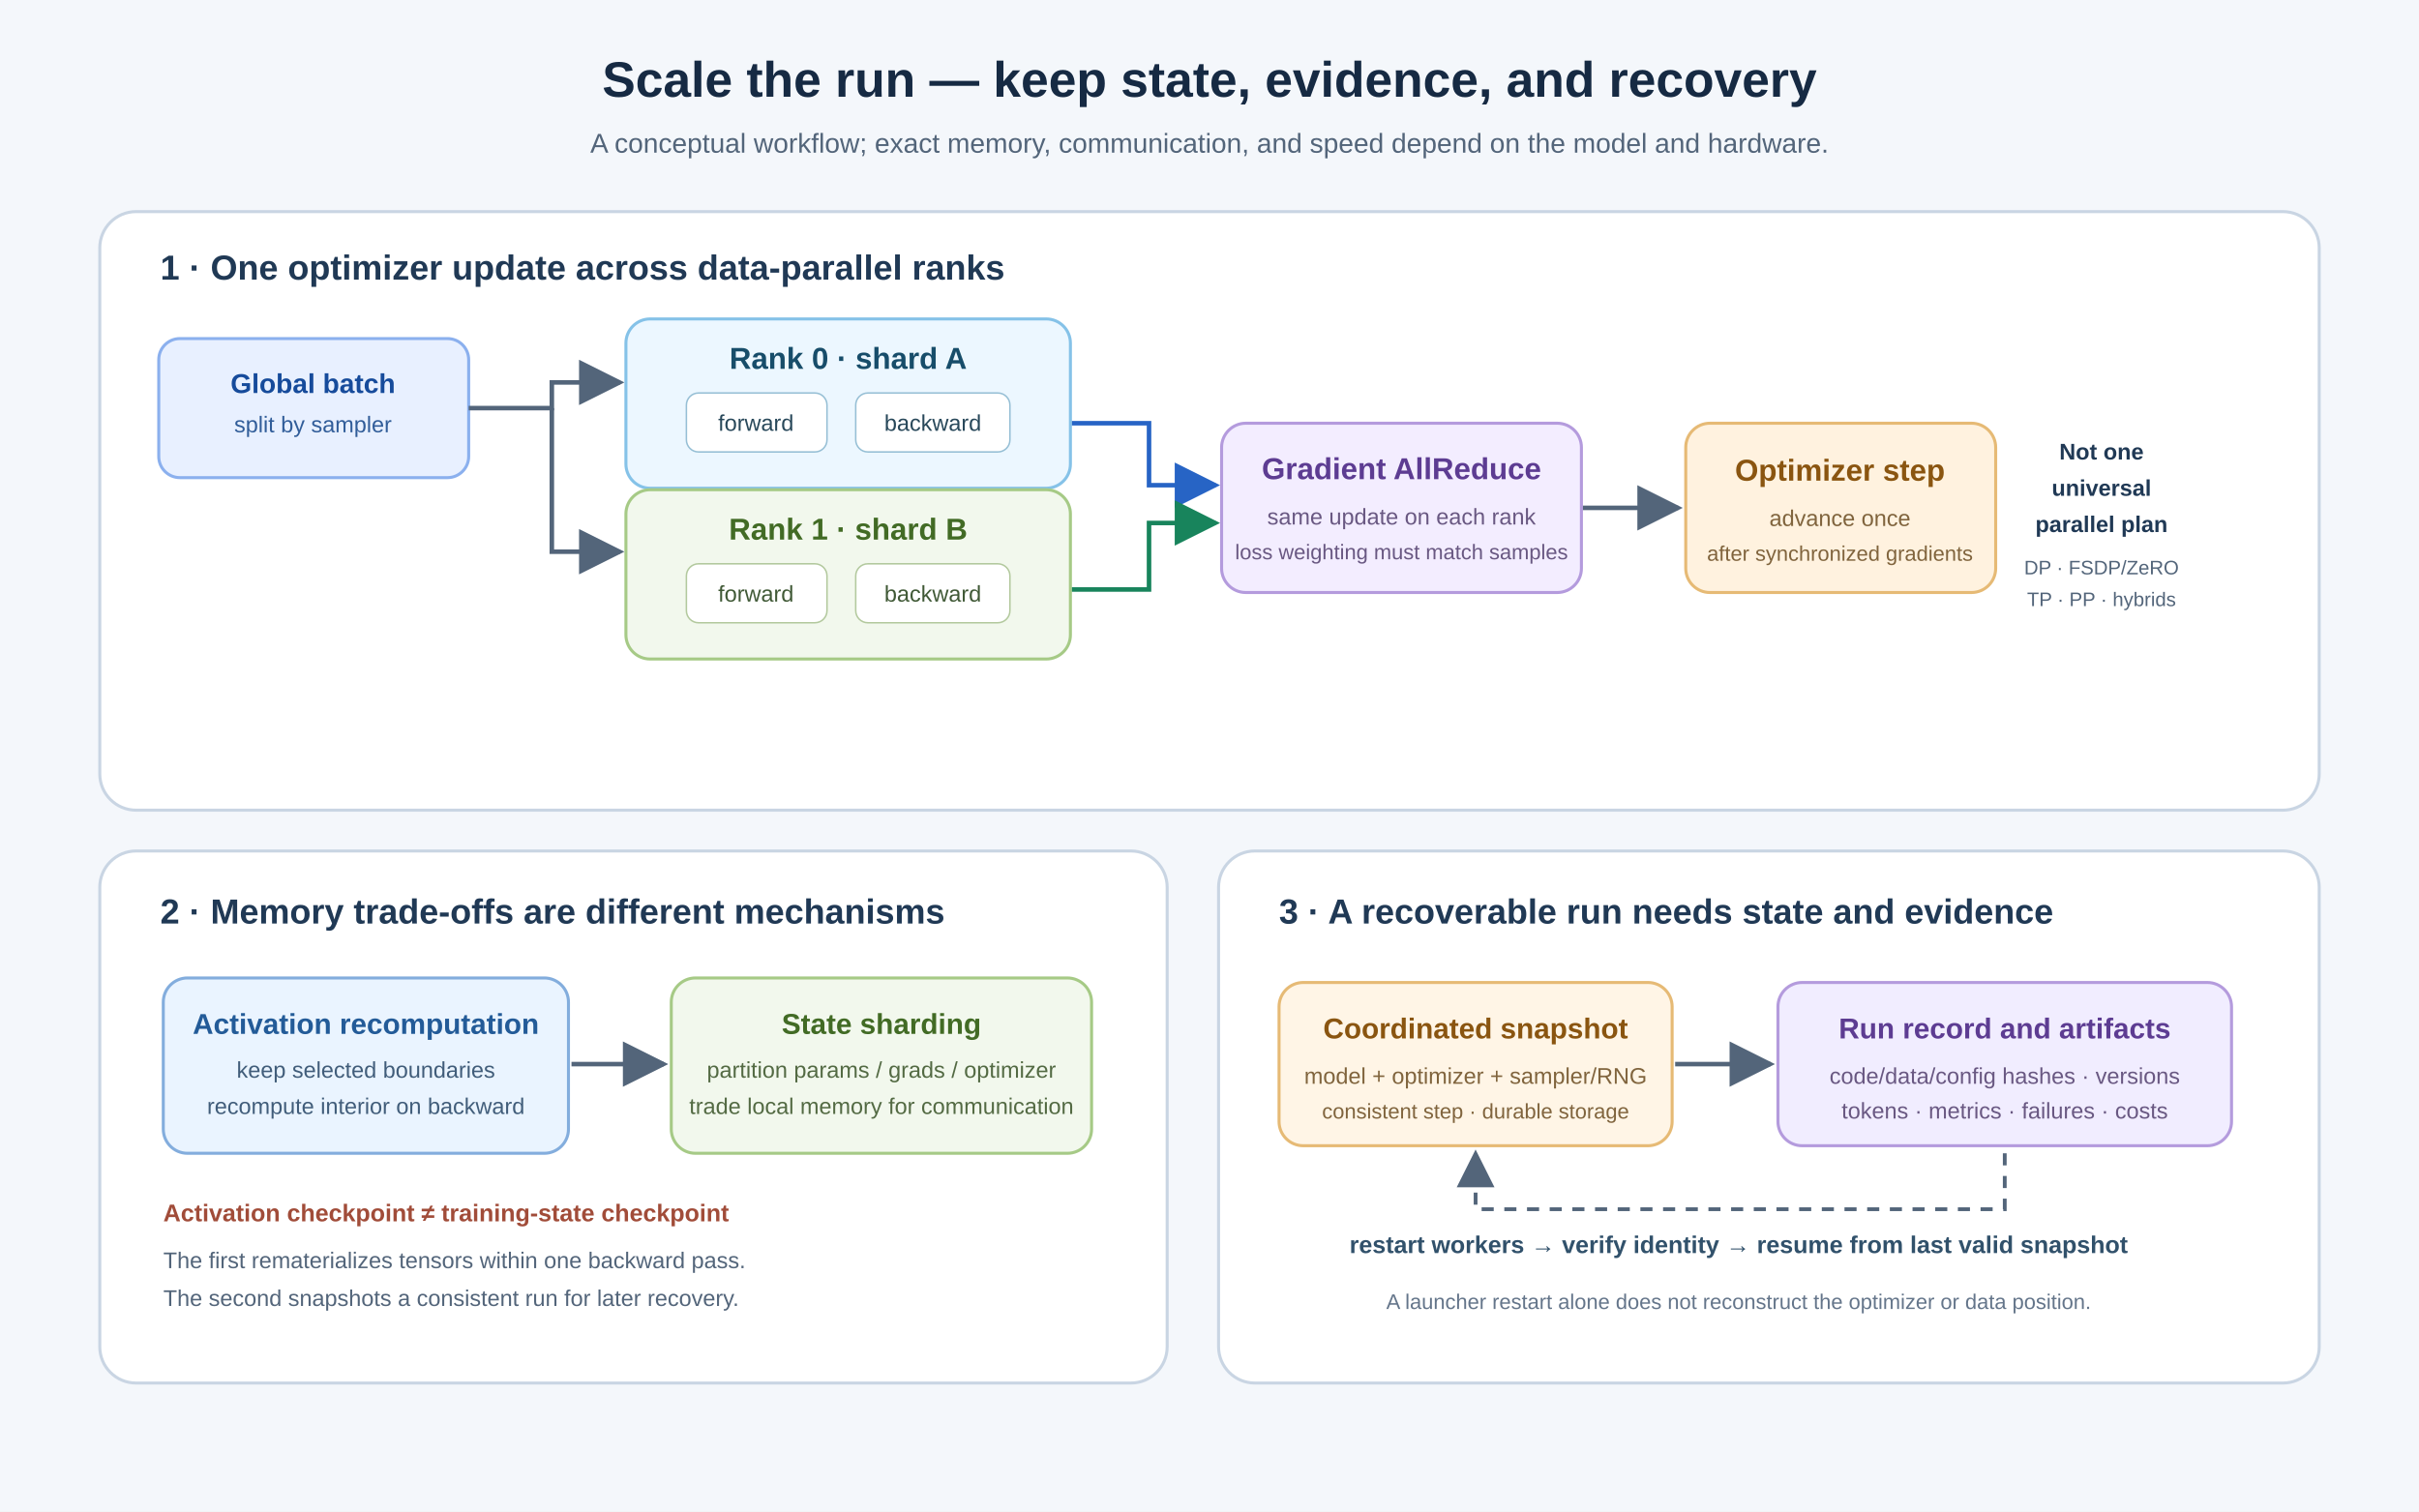
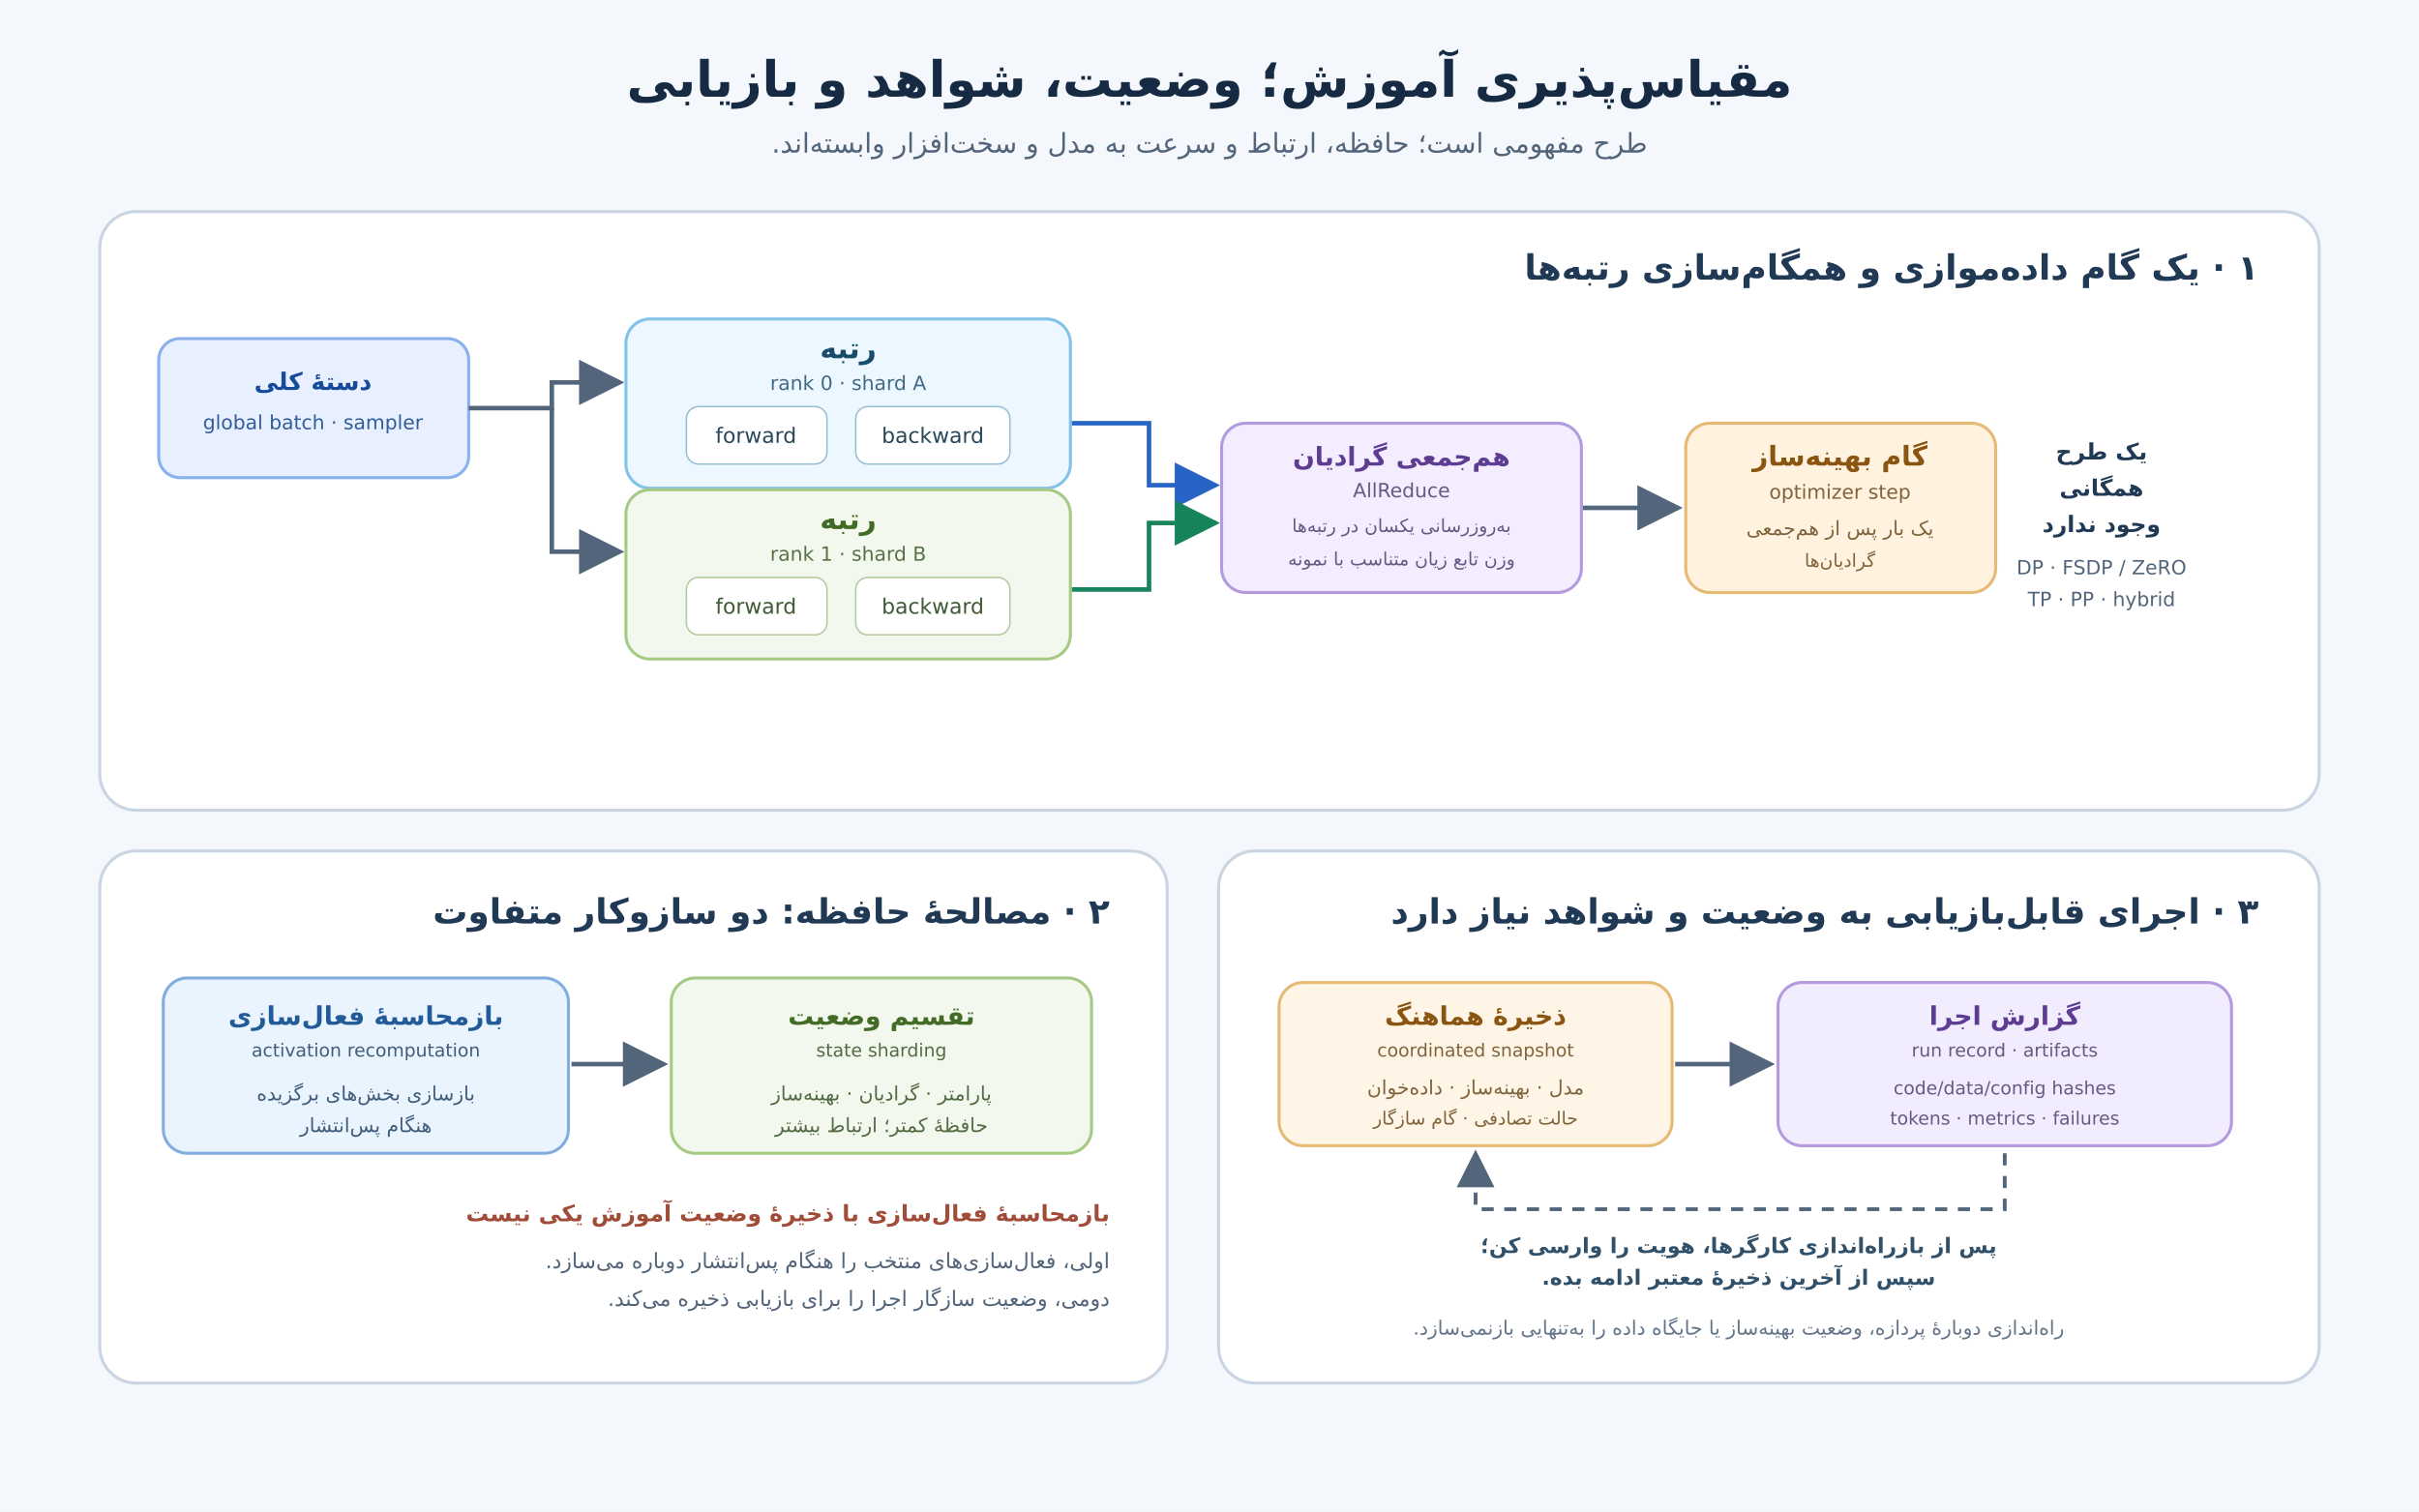
<svg xmlns="http://www.w3.org/2000/svg" width="1600" height="1000" viewBox="0 0 1600 1000" role="img" aria-labelledby="title desc">
  <defs>
    <marker id="arrow" markerWidth="12" markerHeight="12" refX="10" refY="6" orient="auto">
      <path d="M1 1 L11 6 L1 11 Z" fill="#53657a" />
    </marker>
    <marker id="arrow-blue" markerWidth="12" markerHeight="12" refX="10" refY="6" orient="auto">
      <path d="M1 1 L11 6 L1 11 Z" fill="#2764c5" />
    </marker>
    <marker id="arrow-green" markerWidth="12" markerHeight="12" refX="10" refY="6" orient="auto">
      <path d="M1 1 L11 6 L1 11 Z" fill="#18845c" />
    </marker>
+     <style>
+       text { font-family: "Vazirmatn", "DejaVu Sans", sans-serif; }
+       .rtl { direction: ltr; unicode-bidi: plaintext; }
+     </style>
  </defs>
  <rect width="1600" height="1000" fill="#f4f7fb" />
-   <text x="800" y="64" text-anchor="middle" font-family="Arial, sans-serif" font-size="33" font-weight="700" fill="#162a43">Scale the run — keep state, evidence, and recovery</text>
-   <text x="800" y="101" text-anchor="middle" font-family="Arial, sans-serif" font-size="18" fill="#53657a">A conceptual workflow; exact memory, communication, and speed depend on the model and hardware.</text>
+   <text class="rtl" x="800" y="64" text-anchor="middle" font-size="33" font-weight="700" fill="#162a43">مقیاس‌پذیری آموزش؛ وضعیت، شواهد و بازیابی</text>
+   <text class="rtl" x="800" y="101" text-anchor="middle" font-size="18" fill="#53657a">طرح مفهومی است؛ حافظه، ارتباط و سرعت به مدل و سخت‌افزار وابسته‌اند.</text>
  <rect x="66" y="140" width="1468" height="396" rx="24" fill="#ffffff" stroke="#c9d5e3" stroke-width="2" />
-   <text x="106" y="185" font-family="Arial, sans-serif" font-size="23" font-weight="700" fill="#203955">1 · One optimizer update across data-parallel ranks</text>
+   <text class="rtl" x="1494" y="185" text-anchor="end" font-size="23" font-weight="700" fill="#203955">۱ · یک گام داده‌موازی و همگام‌سازی رتبه‌ها</text>
  <rect x="105" y="224" width="205" height="92" rx="14" fill="#e8f0ff" stroke="#8bb0ee" stroke-width="2" />
-   <text x="207" y="260" text-anchor="middle" font-family="Arial, sans-serif" font-size="18" font-weight="700" fill="#164b9b">Global batch</text>
-   <text x="207" y="286" text-anchor="middle" font-family="Arial, sans-serif" font-size="15" fill="#315d99">split by sampler</text>
+   <text class="rtl" x="207" y="258" text-anchor="middle" font-size="16" font-weight="700" fill="#164b9b">دستهٔ کلی</text>
+   <text class="rtl" x="207" y="284" text-anchor="middle" font-size="13" fill="#315d99">global batch · sampler</text>
  <path d="M310 270 H365 V253 H410" fill="none" stroke="#53657a" stroke-width="3" marker-end="url(#arrow)" />
  <path d="M365 270 V365 H410" fill="none" stroke="#53657a" stroke-width="3" marker-end="url(#arrow)" />
  <rect x="414" y="211" width="294" height="112" rx="16" fill="#ecf7ff" stroke="#85c2e8" stroke-width="2" />
-   <text x="561" y="244" text-anchor="middle" font-family="Arial, sans-serif" font-size="20" font-weight="700" fill="#174d6a">Rank 0 · shard A</text>
-   <rect x="454" y="260" width="93" height="39" rx="8" fill="#ffffff" stroke="#96bfd5" />
-   <text x="500" y="285" text-anchor="middle" font-family="Arial, sans-serif" font-size="15" fill="#28485a">forward</text>
-   <rect x="566" y="260" width="102" height="39" rx="8" fill="#ffffff" stroke="#96bfd5" />
-   <text x="617" y="285" text-anchor="middle" font-family="Arial, sans-serif" font-size="15" fill="#28485a">backward</text>
+   <text class="rtl" x="561" y="237" text-anchor="middle" font-size="19" font-weight="700" fill="#174d6a">رتبه</text>
+   <text class="rtl" x="561" y="258" text-anchor="middle" font-size="13" fill="#426b82">rank 0 · shard A</text>
+   <rect x="454" y="269" width="93" height="38" rx="8" fill="#ffffff" stroke="#96bfd5" />
+   <text class="rtl" x="500" y="293" text-anchor="middle" font-size="14" fill="#28485a">forward</text>
+   <rect x="566" y="269" width="102" height="38" rx="8" fill="#ffffff" stroke="#96bfd5" />
+   <text class="rtl" x="617" y="293" text-anchor="middle" font-size="14" fill="#28485a">backward</text>
  <rect x="414" y="324" width="294" height="112" rx="16" fill="#f2f8ed" stroke="#a6ca86" stroke-width="2" />
-   <text x="561" y="357" text-anchor="middle" font-family="Arial, sans-serif" font-size="20" font-weight="700" fill="#426b25">Rank 1 · shard B</text>
-   <rect x="454" y="373" width="93" height="39" rx="8" fill="#ffffff" stroke="#b3c99e" />
-   <text x="500" y="398" text-anchor="middle" font-family="Arial, sans-serif" font-size="15" fill="#405936">forward</text>
-   <rect x="566" y="373" width="102" height="39" rx="8" fill="#ffffff" stroke="#b3c99e" />
-   <text x="617" y="398" text-anchor="middle" font-family="Arial, sans-serif" font-size="15" fill="#405936">backward</text>
+   <text class="rtl" x="561" y="350" text-anchor="middle" font-size="19" font-weight="700" fill="#426b25">رتبه</text>
+   <text class="rtl" x="561" y="371" text-anchor="middle" font-size="13" fill="#587246">rank 1 · shard B</text>
+   <rect x="454" y="382" width="93" height="38" rx="8" fill="#ffffff" stroke="#b3c99e" />
+   <text class="rtl" x="500" y="406" text-anchor="middle" font-size="14" fill="#405936">forward</text>
+   <rect x="566" y="382" width="102" height="38" rx="8" fill="#ffffff" stroke="#b3c99e" />
+   <text class="rtl" x="617" y="406" text-anchor="middle" font-size="14" fill="#405936">backward</text>
  <path d="M709 280 H760 V321 H804" fill="none" stroke="#2764c5" stroke-width="3" marker-end="url(#arrow-blue)" />
  <path d="M709 390 H760 V346 H804" fill="none" stroke="#18845c" stroke-width="3" marker-end="url(#arrow-green)" />
  <rect x="808" y="280" width="238" height="112" rx="16" fill="#f3edff" stroke="#b49bdd" stroke-width="2" />
-   <text x="927" y="317" text-anchor="middle" font-family="Arial, sans-serif" font-size="20" font-weight="700" fill="#5d3c92">Gradient AllReduce</text>
-   <text x="927" y="347" text-anchor="middle" font-family="Arial, sans-serif" font-size="15" fill="#695882">same update on each rank</text>
-   <text x="927" y="370" text-anchor="middle" font-family="Arial, sans-serif" font-size="14" fill="#695882">loss weighting must match samples</text>
+   <text class="rtl" x="927" y="308" text-anchor="middle" font-size="17" font-weight="700" fill="#5d3c92">هم‌جمعی گرادیان</text>
+   <text class="rtl" x="927" y="329" text-anchor="middle" font-size="13" fill="#695882">AllReduce</text>
+   <text class="rtl" x="927" y="352" text-anchor="middle" font-size="12" fill="#695882">به‌روزرسانی یکسان در رتبه‌ها</text>
+   <text class="rtl" x="927" y="374" text-anchor="middle" font-size="12" fill="#695882">وزن تابع زیان متناسب با نمونه</text>
  <path d="M1047 336 H1110" fill="none" stroke="#53657a" stroke-width="3" marker-end="url(#arrow)" />
  <rect x="1115" y="280" width="205" height="112" rx="16" fill="#fff2df" stroke="#e6ba75" stroke-width="2" />
-   <text x="1217" y="318" text-anchor="middle" font-family="Arial, sans-serif" font-size="20" font-weight="700" fill="#8a5510">Optimizer step</text>
-   <text x="1217" y="348" text-anchor="middle" font-family="Arial, sans-serif" font-size="15" fill="#80643d">advance once</text>
-   <text x="1217" y="371" text-anchor="middle" font-family="Arial, sans-serif" font-size="14" fill="#80643d">after synchronized gradients</text>
-   <text x="1390" y="304" text-anchor="middle" font-family="Arial, sans-serif" font-size="15" font-weight="700" fill="#203955">Not one</text>
-   <text x="1390" y="328" text-anchor="middle" font-family="Arial, sans-serif" font-size="15" font-weight="700" fill="#203955">universal</text>
-   <text x="1390" y="352" text-anchor="middle" font-family="Arial, sans-serif" font-size="15" font-weight="700" fill="#203955">parallel plan</text>
-   <text x="1390" y="380" text-anchor="middle" font-family="Arial, sans-serif" font-size="13" fill="#53657a">DP · FSDP/ZeRO</text>
-   <text x="1390" y="401" text-anchor="middle" font-family="Arial, sans-serif" font-size="13" fill="#53657a">TP · PP · hybrids</text>
+   <text class="rtl" x="1217" y="308" text-anchor="middle" font-size="18" font-weight="700" fill="#8a5510">گام بهینه‌ساز</text>
+   <text class="rtl" x="1217" y="330" text-anchor="middle" font-size="13" fill="#80643d">optimizer step</text>
+   <text class="rtl" x="1217" y="354" text-anchor="middle" font-size="13" fill="#80643d">یک بار پس از هم‌جمعی</text>
+   <text class="rtl" x="1217" y="375" text-anchor="middle" font-size="12" fill="#80643d">گرادیان‌ها</text>
+   <text class="rtl" x="1390" y="304" text-anchor="middle" font-size="15" font-weight="700" fill="#203955">یک طرح</text>
+   <text class="rtl" x="1390" y="328" text-anchor="middle" font-size="15" font-weight="700" fill="#203955">همگانی</text>
+   <text class="rtl" x="1390" y="352" text-anchor="middle" font-size="15" font-weight="700" fill="#203955">وجود ندارد</text>
+   <text class="rtl" x="1390" y="380" text-anchor="middle" font-size="13" fill="#53657a">DP · FSDP / ZeRO</text>
+   <text class="rtl" x="1390" y="401" text-anchor="middle" font-size="13" fill="#53657a">TP · PP · hybrid</text>
  <rect x="66" y="563" width="706" height="352" rx="24" fill="#ffffff" stroke="#c9d5e3" stroke-width="2" />
-   <text x="106" y="611" font-family="Arial, sans-serif" font-size="23" font-weight="700" fill="#203955">2 · Memory trade-offs are different mechanisms</text>
+   <text class="rtl" x="734" y="611" text-anchor="end" font-size="23" font-weight="700" fill="#203955">۲ · مصالحهٔ حافظه: دو سازوکار متفاوت</text>
  <rect x="108" y="647" width="268" height="116" rx="16" fill="#eaf4ff" stroke="#83addd" stroke-width="2" />
-   <text x="242" y="684" text-anchor="middle" font-family="Arial, sans-serif" font-size="19" font-weight="700" fill="#235b98">Activation recomputation</text>
-   <text x="242" y="713" text-anchor="middle" font-family="Arial, sans-serif" font-size="15" fill="#415d7a">keep selected boundaries</text>
-   <text x="242" y="737" text-anchor="middle" font-family="Arial, sans-serif" font-size="15" fill="#415d7a">recompute interior on backward</text>
+   <text class="rtl" x="242" y="678" text-anchor="middle" font-size="17" font-weight="700" fill="#235b98">بازمحاسبهٔ فعال‌سازی</text>
+   <text class="rtl" x="242" y="699" text-anchor="middle" font-size="12" fill="#415d7a">activation recomputation</text>
+   <text class="rtl" x="242" y="728" text-anchor="middle" font-size="13" fill="#415d7a">بازسازی بخش‌های برگزیده</text>
+   <text class="rtl" x="242" y="749" text-anchor="middle" font-size="13" fill="#415d7a">هنگام پس‌انتشار</text>
  <path d="M378 704 H439" fill="none" stroke="#53657a" stroke-width="3" marker-end="url(#arrow)" />
  <rect x="444" y="647" width="278" height="116" rx="16" fill="#f2f8ed" stroke="#a6ca86" stroke-width="2" />
-   <text x="583" y="684" text-anchor="middle" font-family="Arial, sans-serif" font-size="19" font-weight="700" fill="#426b25">State sharding</text>
-   <text x="583" y="713" text-anchor="middle" font-family="Arial, sans-serif" font-size="15" fill="#536a43">partition params / grads / optimizer</text>
-   <text x="583" y="737" text-anchor="middle" font-family="Arial, sans-serif" font-size="15" fill="#536a43">trade local memory for communication</text>
-   <text x="108" y="808" font-family="Arial, sans-serif" font-size="16" font-weight="700" fill="#a14c39">Activation checkpoint ≠ training-state checkpoint</text>
-   <text x="108" y="839" font-family="Arial, sans-serif" font-size="15" fill="#53657a">The first rematerializes tensors within one backward pass.</text>
-   <text x="108" y="864" font-family="Arial, sans-serif" font-size="15" fill="#53657a">The second snapshots a consistent run for later recovery.</text>
+   <text class="rtl" x="583" y="678" text-anchor="middle" font-size="17" font-weight="700" fill="#426b25">تقسیم وضعیت</text>
+   <text class="rtl" x="583" y="699" text-anchor="middle" font-size="12" fill="#536a43">state sharding</text>
+   <text class="rtl" x="583" y="728" text-anchor="middle" font-size="13" fill="#536a43">پارامتر · گرادیان · بهینه‌ساز</text>
+   <text class="rtl" x="583" y="749" text-anchor="middle" font-size="13" fill="#536a43">حافظهٔ کمتر؛ ارتباط بیشتر</text>
+   <text class="rtl" x="734" y="808" text-anchor="end" font-size="15" font-weight="700" fill="#a14c39">بازمحاسبهٔ فعال‌سازی با ذخیرهٔ وضعیت آموزش یکی نیست</text>
+   <text class="rtl" x="734" y="839" text-anchor="end" font-size="14" fill="#53657a">اولی، فعال‌سازی‌های منتخب را هنگام پس‌انتشار دوباره می‌سازد.</text>
+   <text class="rtl" x="734" y="864" text-anchor="end" font-size="14" fill="#53657a">دومی، وضعیت سازگار اجرا را برای بازیابی ذخیره می‌کند.</text>
  <rect x="806" y="563" width="728" height="352" rx="24" fill="#ffffff" stroke="#c9d5e3" stroke-width="2" />
-   <text x="846" y="611" font-family="Arial, sans-serif" font-size="23" font-weight="700" fill="#203955">3 · A recoverable run needs state and evidence</text>
+   <text class="rtl" x="1494" y="611" text-anchor="end" font-size="23" font-weight="700" fill="#203955">۳ · اجرای قابل‌بازیابی به وضعیت و شواهد نیاز دارد</text>
  <rect x="846" y="650" width="260" height="108" rx="16" fill="#fff5e6" stroke="#e6ba75" stroke-width="2" />
-   <text x="976" y="687" text-anchor="middle" font-family="Arial, sans-serif" font-size="19" font-weight="700" fill="#8a5510">Coordinated snapshot</text>
-   <text x="976" y="717" text-anchor="middle" font-family="Arial, sans-serif" font-size="15" fill="#80643d">model + optimizer + sampler/RNG</text>
-   <text x="976" y="740" text-anchor="middle" font-family="Arial, sans-serif" font-size="14" fill="#80643d">consistent step · durable storage</text>
+   <text class="rtl" x="976" y="678" text-anchor="middle" font-size="17" font-weight="700" fill="#8a5510">ذخیرهٔ هماهنگ</text>
+   <text class="rtl" x="976" y="699" text-anchor="middle" font-size="12" fill="#80643d">coordinated snapshot</text>
+   <text class="rtl" x="976" y="724" text-anchor="middle" font-size="13" fill="#80643d">مدل · بهینه‌ساز · داده‌خوان</text>
+   <text class="rtl" x="976" y="744" text-anchor="middle" font-size="12" fill="#80643d">حالت تصادفی · گام سازگار</text>
  <path d="M1108 704 H1171" fill="none" stroke="#53657a" stroke-width="3" marker-end="url(#arrow)" />
  <rect x="1176" y="650" width="300" height="108" rx="16" fill="#f1edff" stroke="#b49bdd" stroke-width="2" />
-   <text x="1326" y="687" text-anchor="middle" font-family="Arial, sans-serif" font-size="19" font-weight="700" fill="#5d3c92">Run record and artifacts</text>
-   <text x="1326" y="717" text-anchor="middle" font-family="Arial, sans-serif" font-size="15" fill="#695882">code/data/config hashes · versions</text>
-   <text x="1326" y="740" text-anchor="middle" font-family="Arial, sans-serif" font-size="15" fill="#695882">tokens · metrics · failures · costs</text>
+   <text class="rtl" x="1326" y="678" text-anchor="middle" font-size="17" font-weight="700" fill="#5d3c92">گزارش اجرا</text>
+   <text class="rtl" x="1326" y="699" text-anchor="middle" font-size="12" fill="#695882">run record · artifacts</text>
+   <text class="rtl" x="1326" y="724" text-anchor="middle" font-size="12" fill="#695882">code/data/config hashes</text>
+   <text class="rtl" x="1326" y="744" text-anchor="middle" font-size="12" fill="#695882">tokens · metrics · failures</text>
  <path d="M1326 763 V800 H976 V763" fill="none" stroke="#53657a" stroke-width="2.5" stroke-dasharray="8 7" marker-end="url(#arrow)" />
-   <text x="1150" y="829" text-anchor="middle" font-family="Arial, sans-serif" font-size="16" font-weight="700" fill="#31516b">restart workers → verify identity → resume from last valid snapshot</text>
-   <text x="1150" y="866" text-anchor="middle" font-family="Arial, sans-serif" font-size="14" fill="#64758a">A launcher restart alone does not reconstruct the optimizer or data position.</text>
+   <text class="rtl" x="1150" y="829" text-anchor="middle" font-size="14" font-weight="700" fill="#31516b">پس از بازراه‌اندازی کارگرها، هویت را وارسی کن؛</text>
+   <text class="rtl" x="1150" y="850" text-anchor="middle" font-size="14" font-weight="700" fill="#31516b">سپس از آخرین ذخیرهٔ معتبر ادامه بده.</text>
+   <text class="rtl" x="1150" y="883" text-anchor="middle" font-size="13" fill="#64758a">راه‌اندازی دوبارهٔ پردازه، وضعیت بهینه‌ساز یا جایگاه داده را به‌تنهایی بازنمی‌سازد.</text>
</svg>
